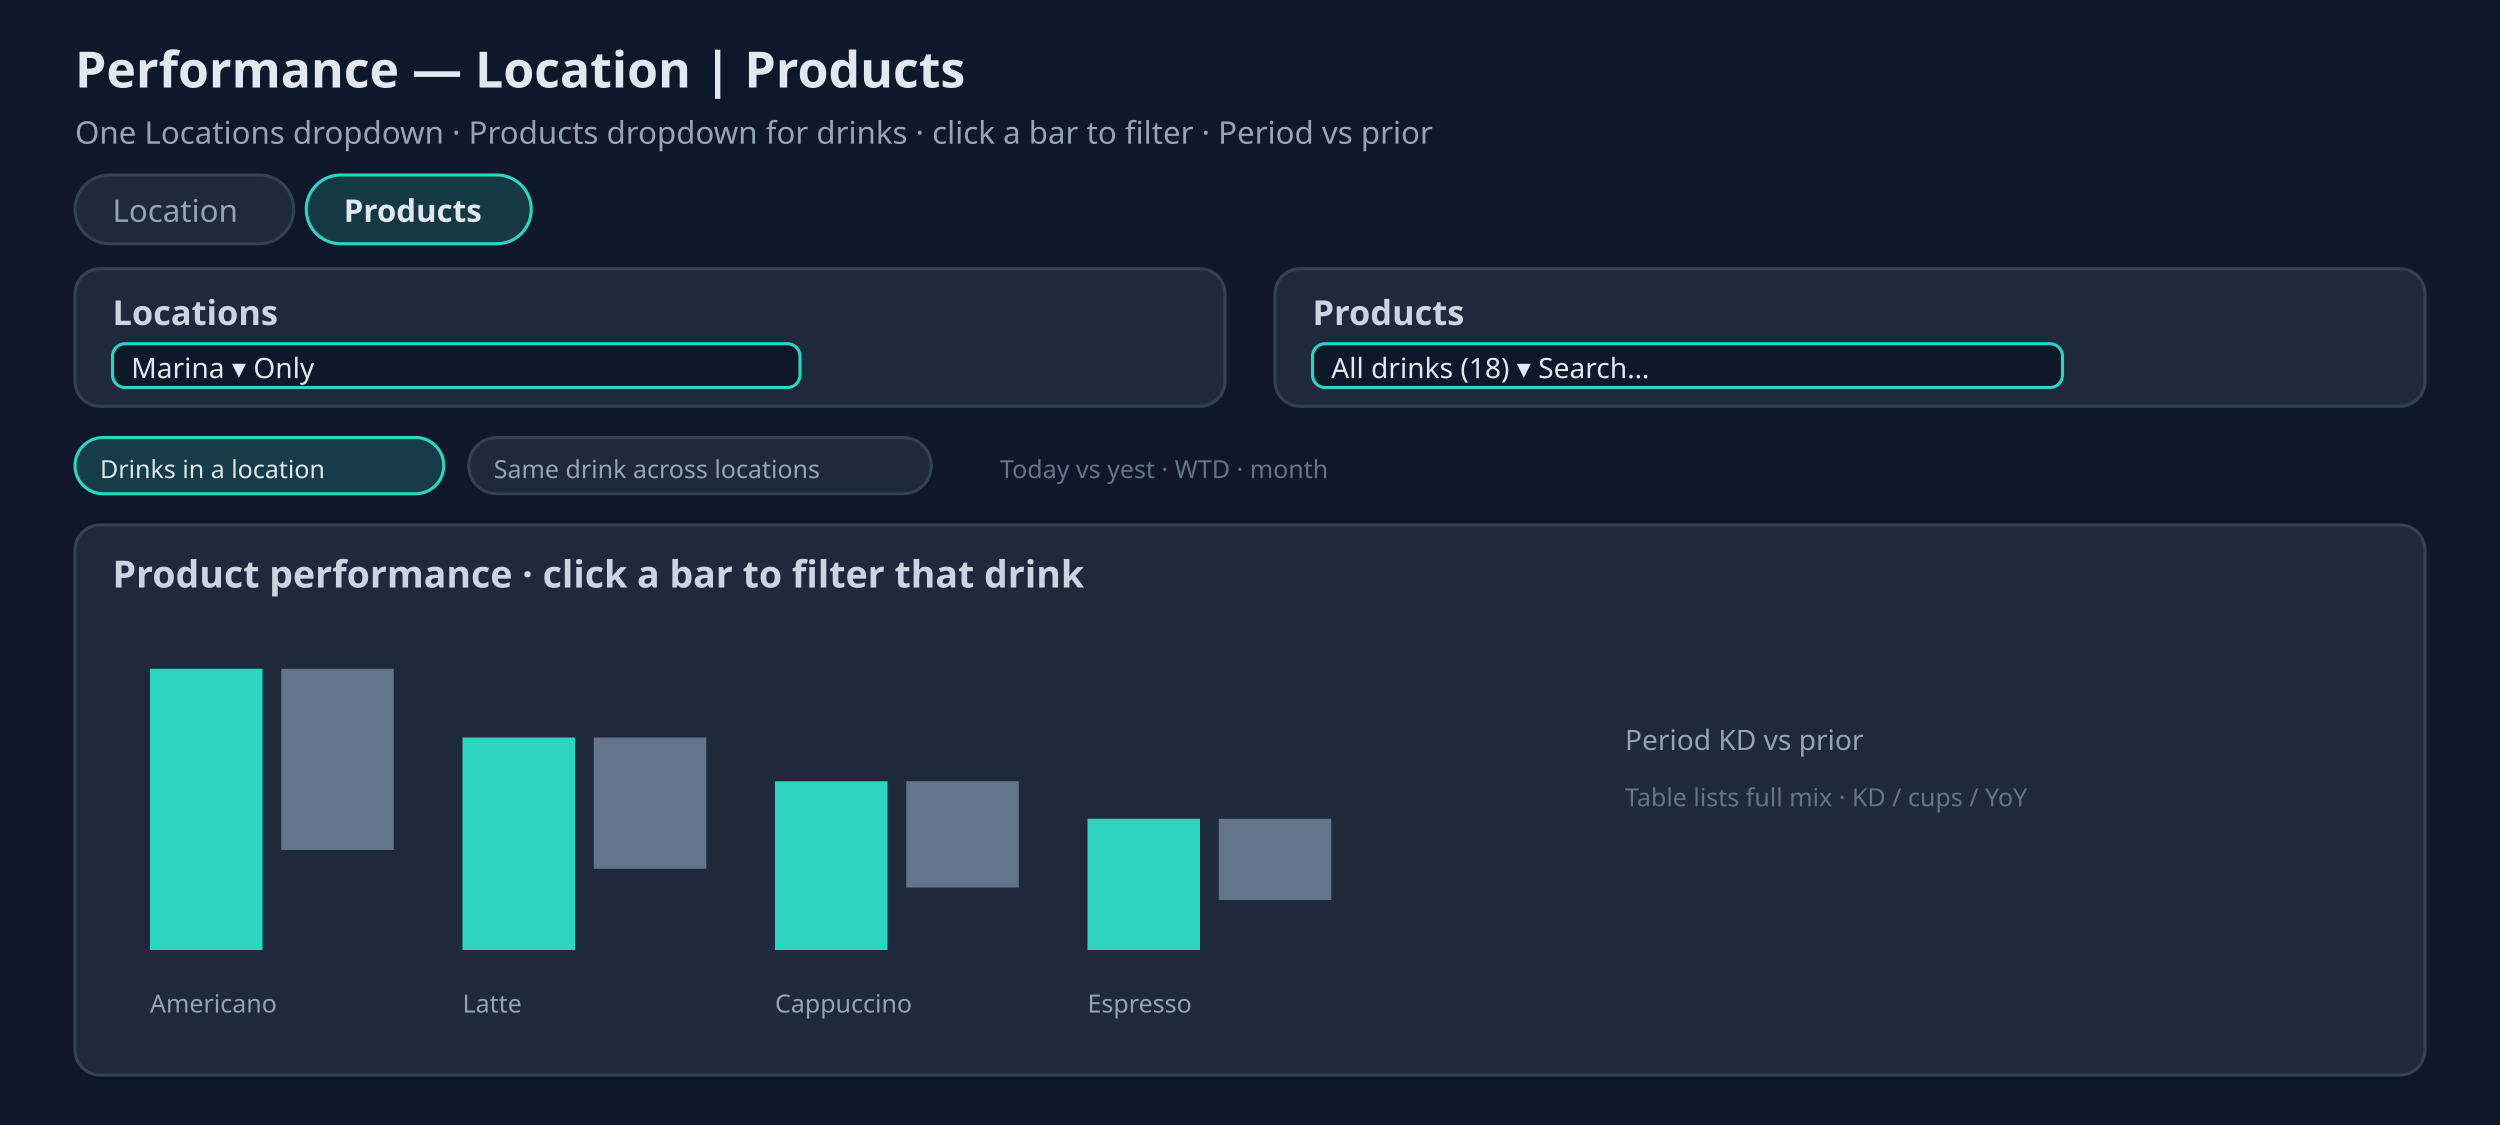
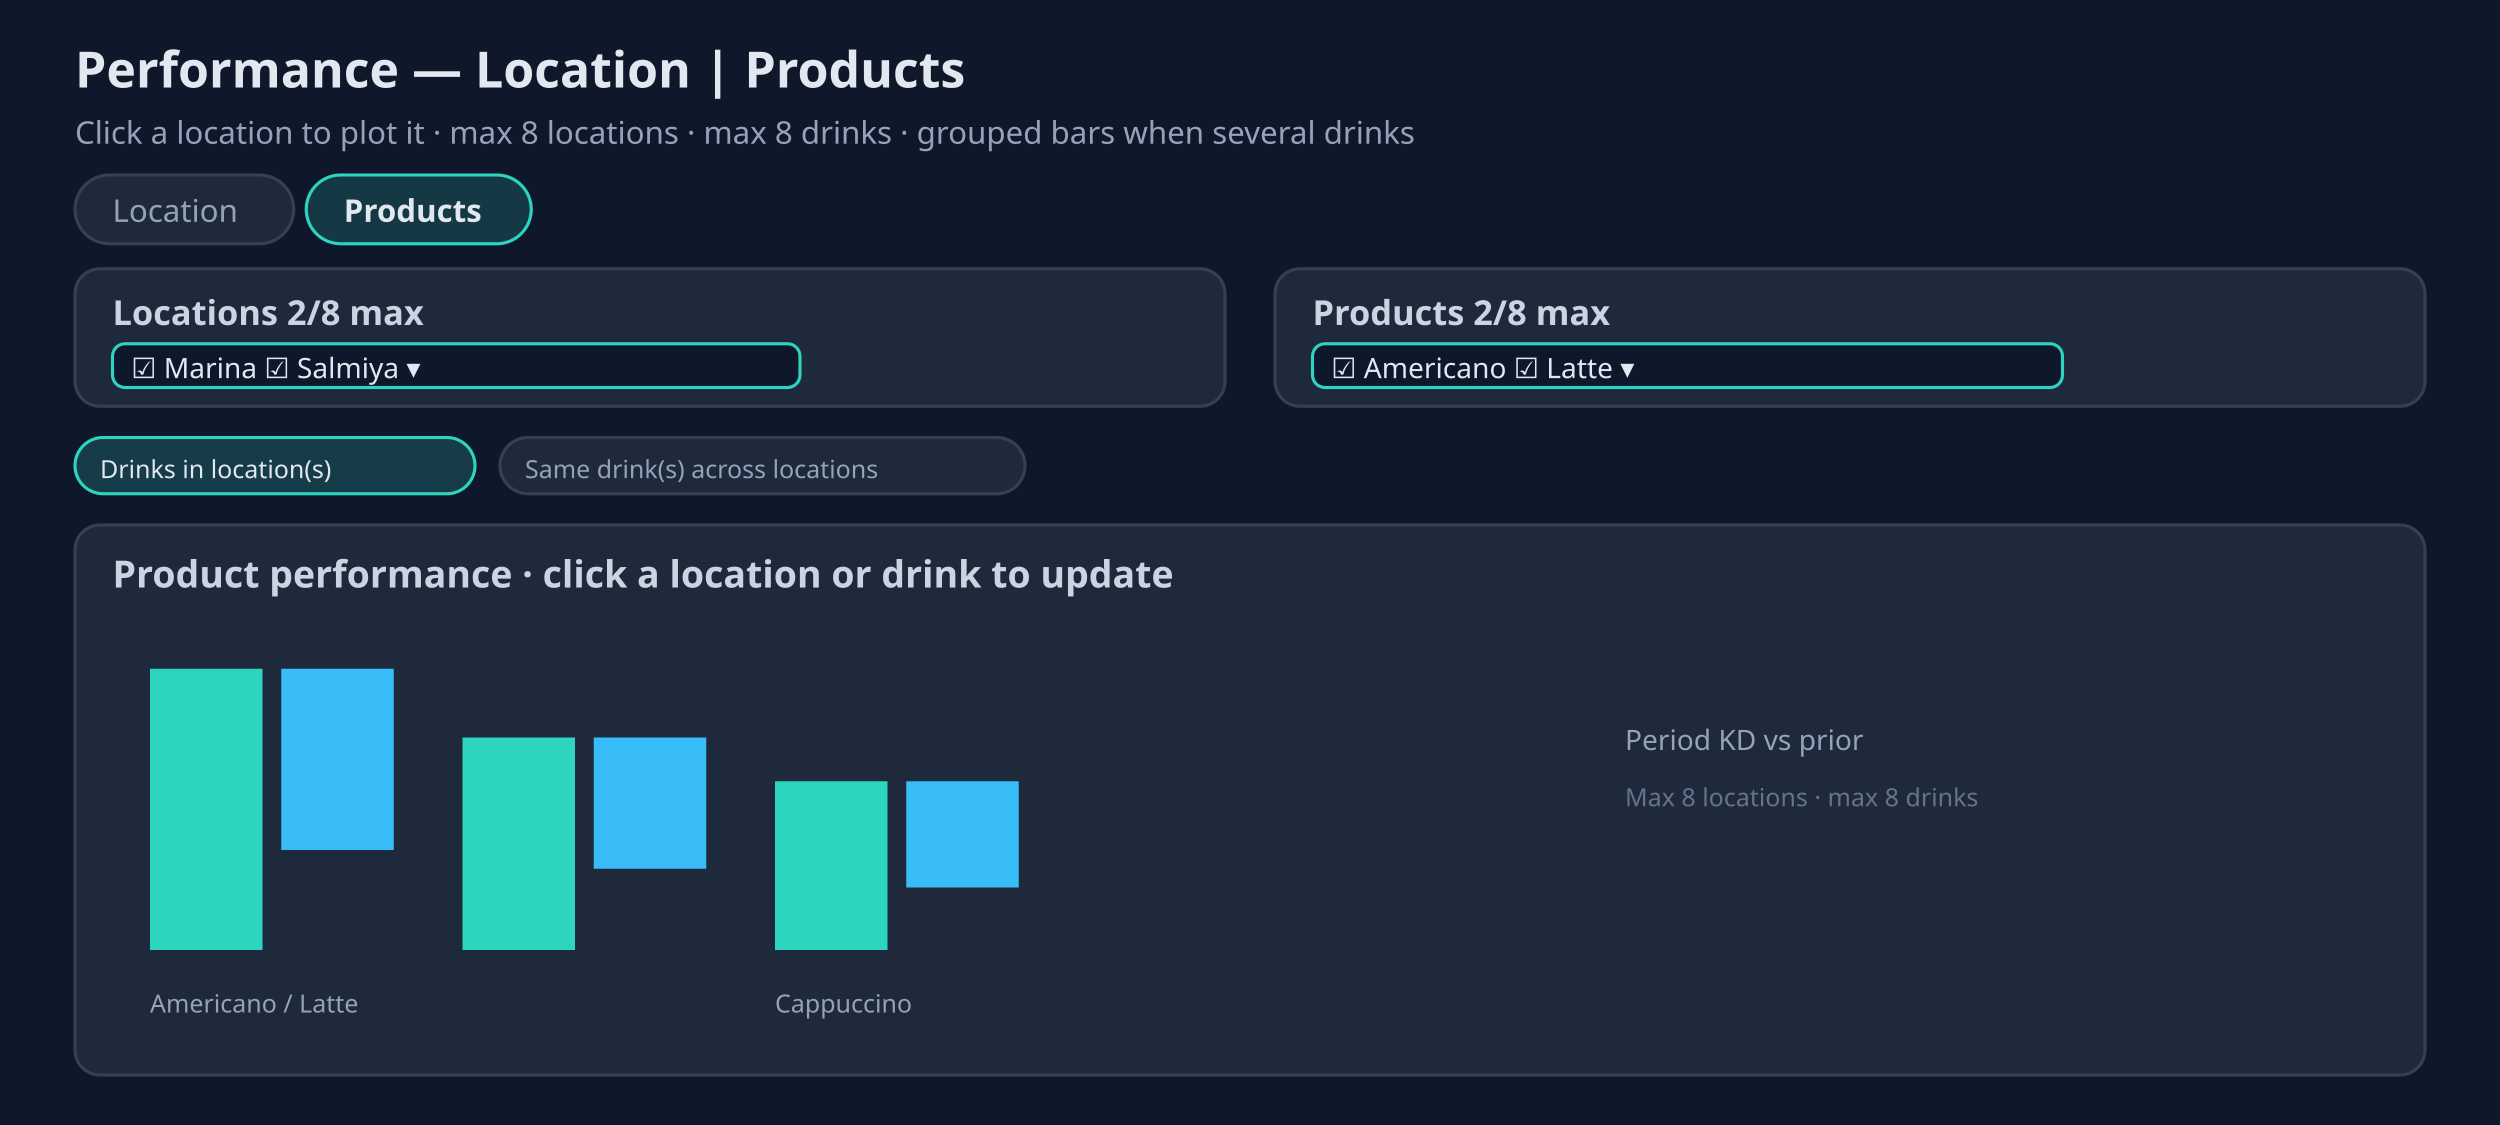
<svg xmlns="http://www.w3.org/2000/svg" width="800" height="360" viewBox="0 0 800 360">
  <rect width="800" height="360" fill="#0f172a" />
  <text x="24" y="28" fill="#e2e8f0" font-family="Segoe UI, sans-serif" font-size="16" font-weight="700">Performance — Location | Products</text>
-   <text x="24" y="46" fill="#94a3b8" font-family="Segoe UI, sans-serif" font-size="10">One Locations dropdown · Products dropdown for drinks · click a bar to filter · Period vs prior</text>
+   <text x="24" y="46" fill="#94a3b8" font-family="Segoe UI, sans-serif" font-size="10">Click a location to plot it · max 8 locations · max 8 drinks · grouped bars when several drinks</text>
  <rect x="24" y="56" width="70" height="22" rx="11" fill="#1e293b" stroke="#334155" />
  <text x="36" y="71" fill="#94a3b8" font-size="10" font-family="Segoe UI, sans-serif">Location</text>
  <rect x="98" y="56" width="72" height="22" rx="11" fill="rgba(45,212,191,0.18)" stroke="#2dd4bf" />
  <text x="110" y="71" fill="#e2e8f0" font-size="10" font-weight="600" font-family="Segoe UI, sans-serif">Products</text>
  <rect x="24" y="86" width="368" height="44" rx="8" fill="#1e293b" stroke="#334155" />
-   <text x="36" y="104" fill="#cbd5e1" font-size="11" font-weight="600" font-family="Segoe UI, sans-serif">Locations</text>
+   <text x="36" y="104" fill="#cbd5e1" font-size="11" font-weight="600" font-family="Segoe UI, sans-serif">Locations  2/8 max</text>
  <rect x="36" y="110" width="220" height="14" rx="4" fill="#0f172a" stroke="#2dd4bf" />
-   <text x="42" y="121" fill="#e2e8f0" font-size="9" font-family="Segoe UI, sans-serif">Marina ▾  Only</text>
+   <text x="42" y="121" fill="#e2e8f0" font-size="9" font-family="Segoe UI, sans-serif">☑ Marina  ☑ Salmiya ▾</text>
  <rect x="408" y="86" width="368" height="44" rx="8" fill="#1e293b" stroke="#334155" />
-   <text x="420" y="104" fill="#cbd5e1" font-size="11" font-weight="600" font-family="Segoe UI, sans-serif">Products</text>
+   <text x="420" y="104" fill="#cbd5e1" font-size="11" font-weight="600" font-family="Segoe UI, sans-serif">Products  2/8 max</text>
  <rect x="420" y="110" width="240" height="14" rx="4" fill="#0f172a" stroke="#2dd4bf" />
-   <text x="426" y="121" fill="#e2e8f0" font-size="9" font-family="Segoe UI, sans-serif">All drinks (18) ▾  Search…</text>
-   <rect x="24" y="140" width="118" height="18" rx="9" fill="rgba(45,212,191,0.2)" stroke="#2dd4bf" />
-   <text x="32" y="153" fill="#e2e8f0" font-size="8" font-family="Segoe UI, sans-serif">Drinks in a location</text>
-   <rect x="150" y="140" width="148" height="18" rx="9" fill="#1e293b" stroke="#334155" />
-   <text x="158" y="153" fill="#94a3b8" font-size="8" font-family="Segoe UI, sans-serif">Same drink across locations</text>
-   <text x="320" y="153" fill="#64748b" font-size="8" font-family="Segoe UI, sans-serif">Today vs yest · WTD · month</text>
+   <text x="426" y="121" fill="#e2e8f0" font-size="9" font-family="Segoe UI, sans-serif">☑ Americano  ☑ Latte ▾</text>
+   <rect x="24" y="140" width="128" height="18" rx="9" fill="rgba(45,212,191,0.2)" stroke="#2dd4bf" />
+   <text x="32" y="153" fill="#e2e8f0" font-size="8" font-family="Segoe UI, sans-serif">Drinks in location(s)</text>
+   <rect x="160" y="140" width="168" height="18" rx="9" fill="#1e293b" stroke="#334155" />
+   <text x="168" y="153" fill="#94a3b8" font-size="8" font-family="Segoe UI, sans-serif">Same drink(s) across locations</text>
  <rect x="24" y="168" width="752" height="176" rx="8" fill="#1e293b" stroke="#334155" />
-   <text x="36" y="188" fill="#cbd5e1" font-size="12" font-weight="600" font-family="Segoe UI, sans-serif">Product performance  ·  click a bar to filter that drink</text>
+   <text x="36" y="188" fill="#cbd5e1" font-size="12" font-weight="600" font-family="Segoe UI, sans-serif">Product performance  ·  click a location or drink to update</text>
  <rect x="48" y="214" width="36" height="90" fill="#2dd4bf" />
-   <rect x="90" y="214" width="36" height="58" fill="#64748b" />
+   <rect x="90" y="214" width="36" height="58" fill="#38bdf8" />
  <rect x="148" y="236" width="36" height="68" fill="#2dd4bf" />
-   <rect x="190" y="236" width="36" height="42" fill="#64748b" />
+   <rect x="190" y="236" width="36" height="42" fill="#38bdf8" />
  <rect x="248" y="250" width="36" height="54" fill="#2dd4bf" />
-   <rect x="290" y="250" width="36" height="34" fill="#64748b" />
-   <rect x="348" y="262" width="36" height="42" fill="#2dd4bf" />
-   <rect x="390" y="262" width="36" height="26" fill="#64748b" />
-   <text x="48" y="324" fill="#94a3b8" font-size="8" font-family="Segoe UI, sans-serif">Americano</text>
-   <text x="148" y="324" fill="#94a3b8" font-size="8" font-family="Segoe UI, sans-serif">Latte</text>
+   <rect x="290" y="250" width="36" height="34" fill="#38bdf8" />
+   <text x="48" y="324" fill="#94a3b8" font-size="8" font-family="Segoe UI, sans-serif">Americano / Latte</text>
  <text x="248" y="324" fill="#94a3b8" font-size="8" font-family="Segoe UI, sans-serif">Cappuccino</text>
-   <text x="348" y="324" fill="#94a3b8" font-size="8" font-family="Segoe UI, sans-serif">Espresso</text>
  <text x="520" y="240" fill="#94a3b8" font-size="9" font-family="Segoe UI, sans-serif">Period KD vs prior</text>
-   <text x="520" y="258" fill="#64748b" font-size="8" font-family="Segoe UI, sans-serif">Table lists full mix · KD / cups / YoY</text>
+   <text x="520" y="258" fill="#64748b" font-size="8" font-family="Segoe UI, sans-serif">Max 8 locations · max 8 drinks</text>
</svg>
